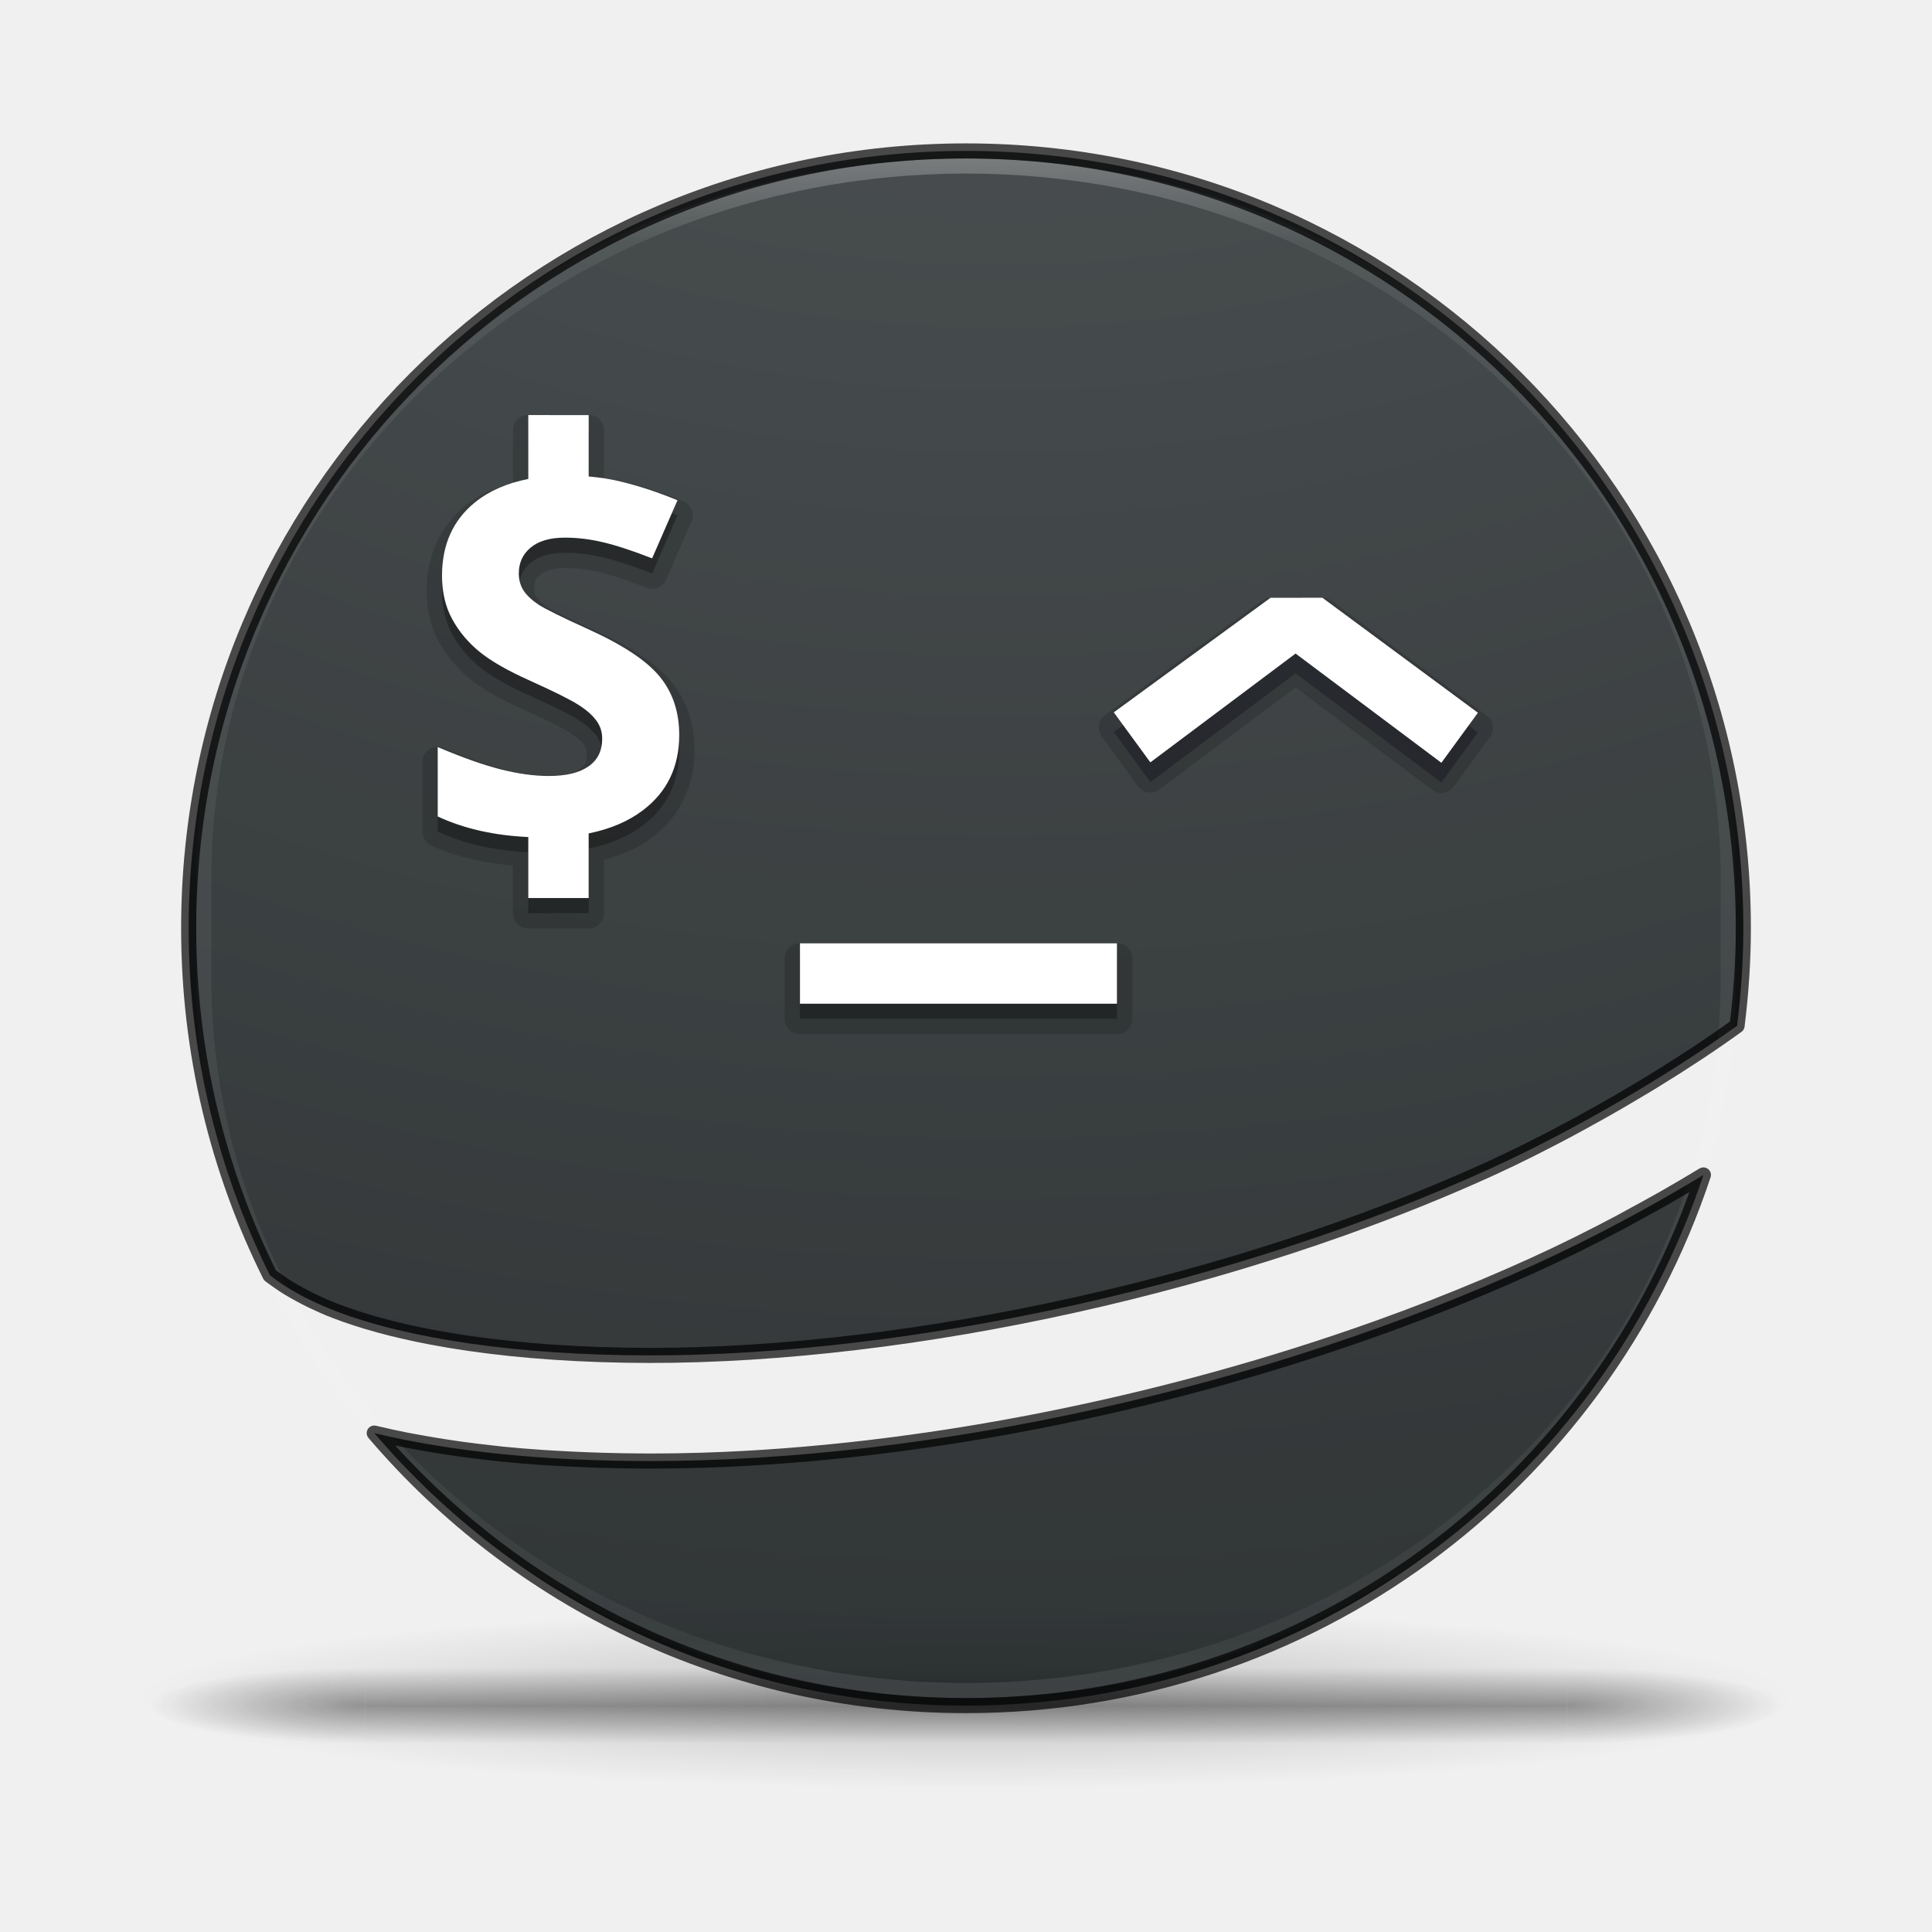
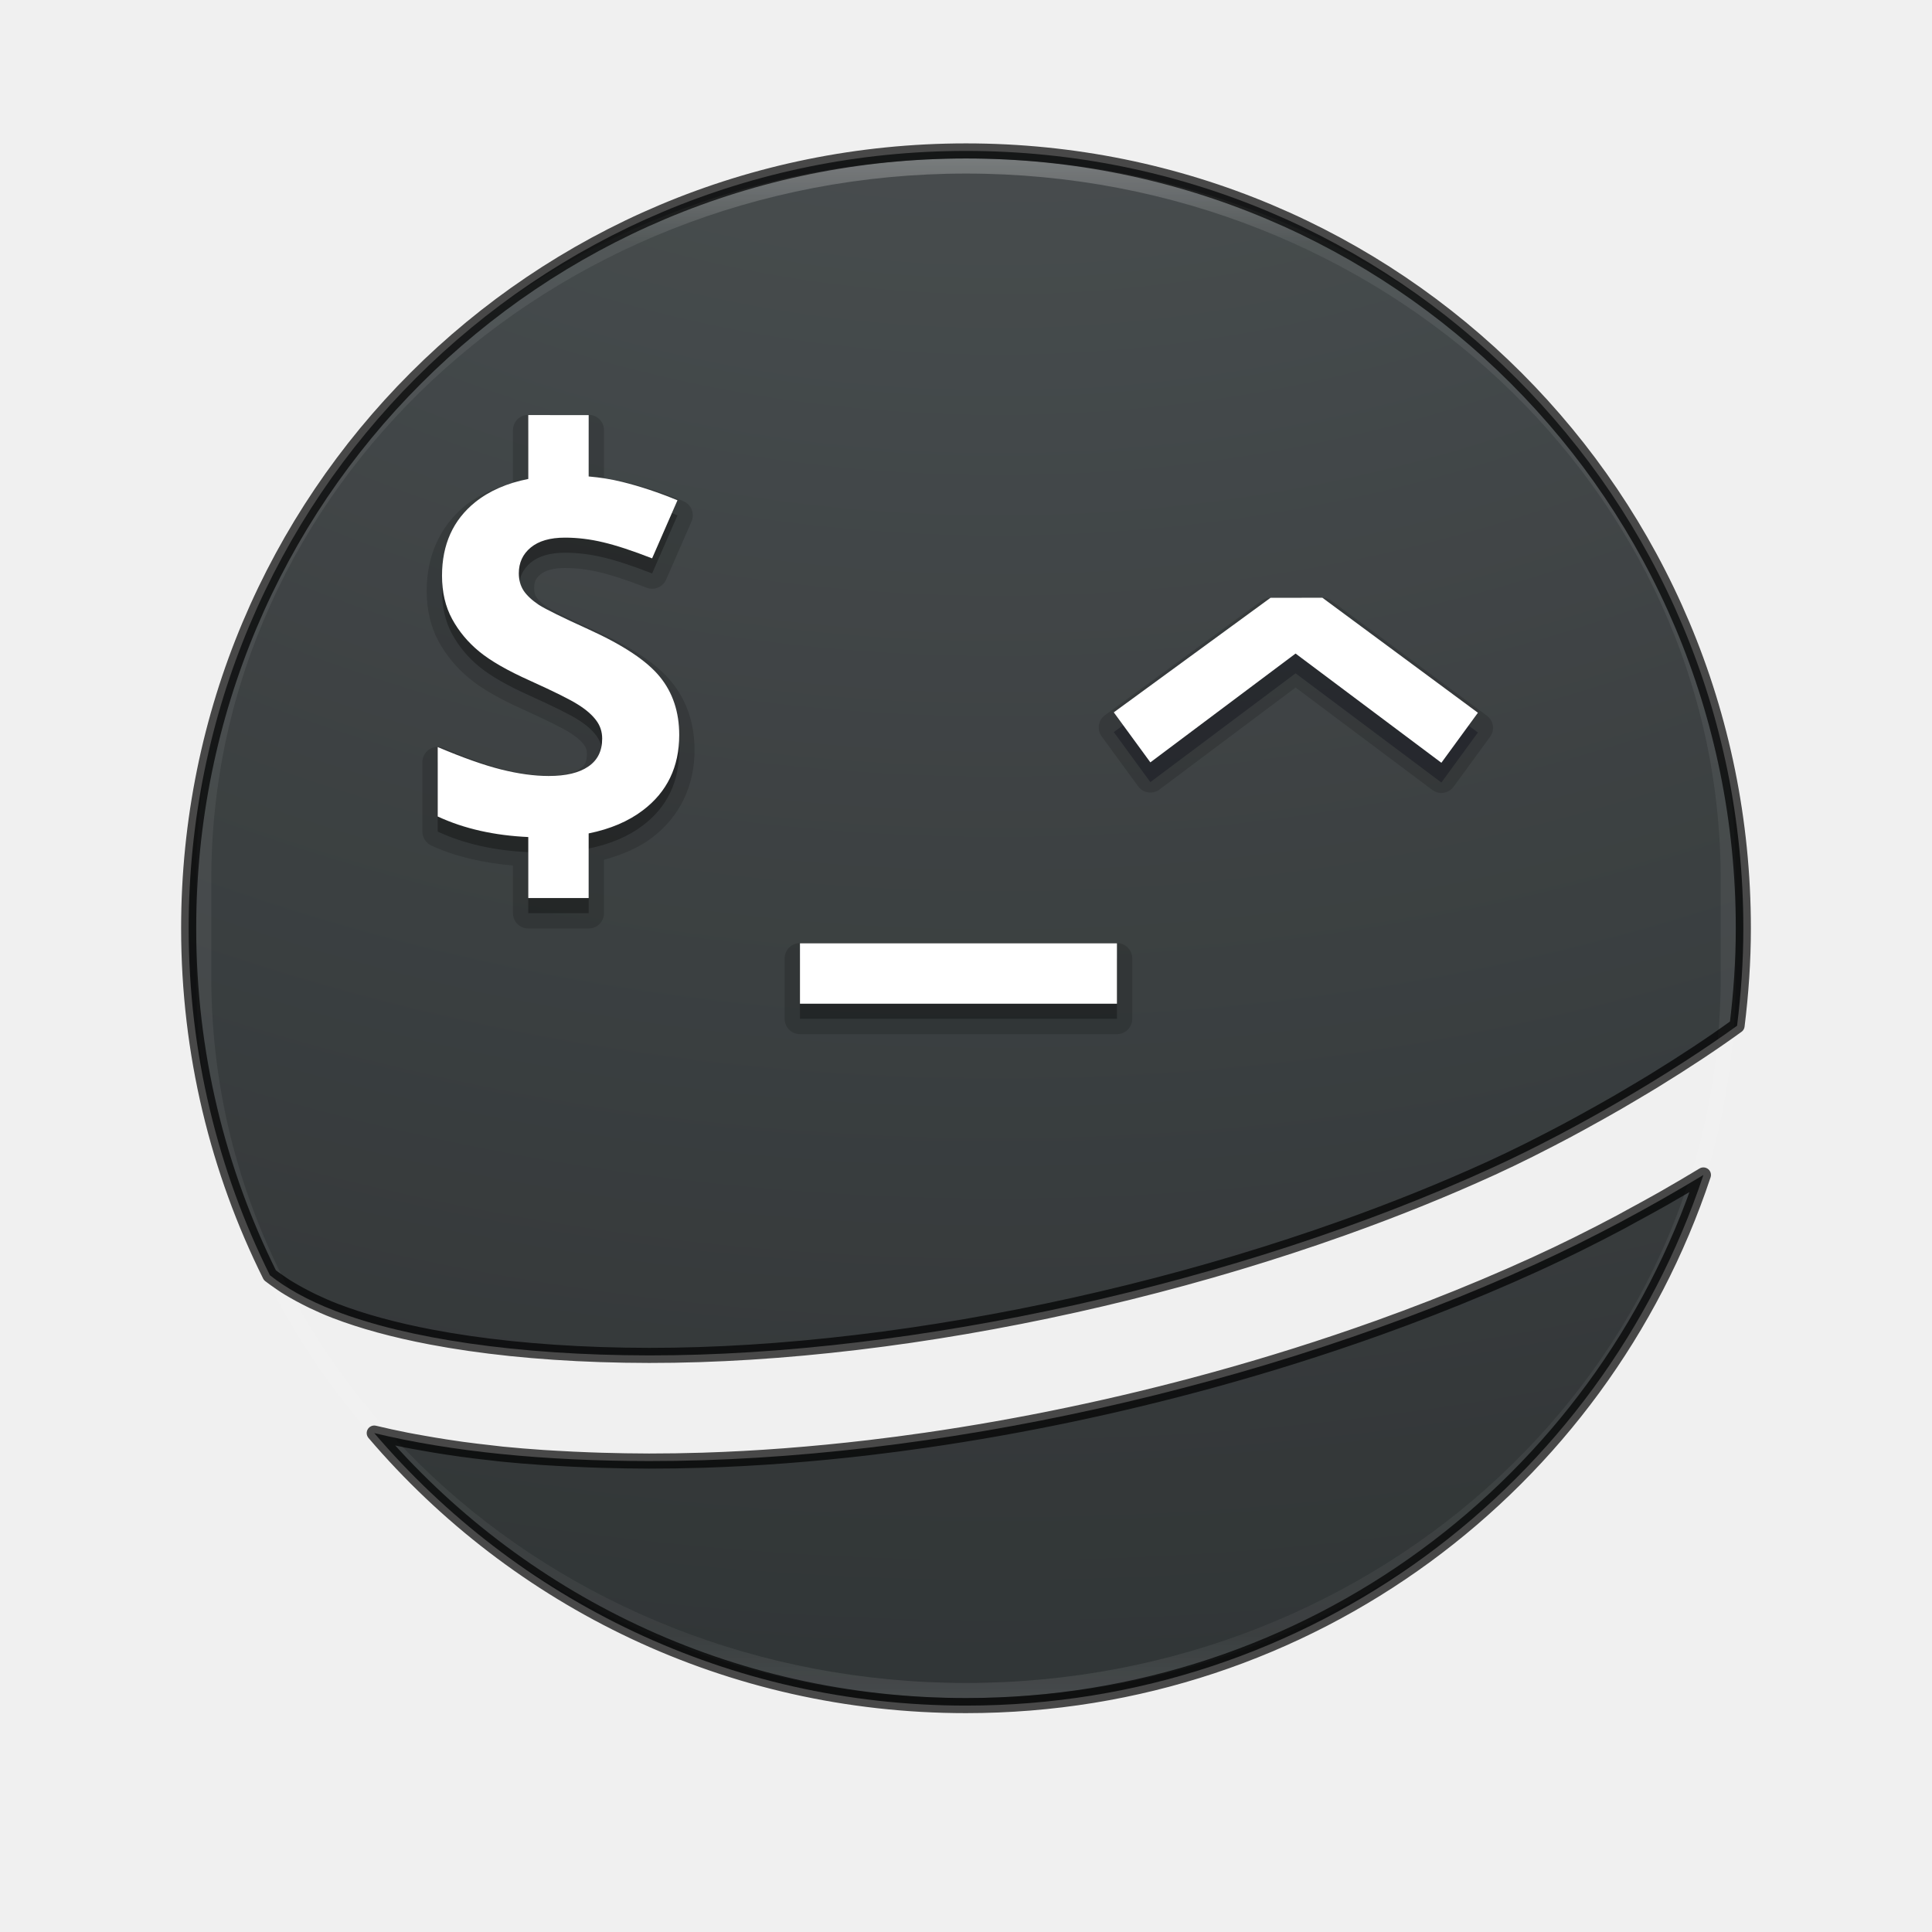
<svg xmlns="http://www.w3.org/2000/svg" xmlns:xlink="http://www.w3.org/1999/xlink" width="128" height="128" viewBox="0 0 128 128" id="svg3419" version="1.1">
  <defs id="defs3421">
    <linearGradient gradientTransform="matrix(2.72973,0,0,2.72973,-1.51352,920.3489)" gradientUnits="userSpaceOnUse" xlink:href="#linearGradient3924" id="linearGradient4136" y2="43" x2="24" y1="5" x1="24" />
    <linearGradient id="linearGradient3924">
      <stop offset="0" style="stop-color:#ffffff;stop-opacity:1" id="stop3926" />
      <stop offset="0.063" style="stop-color:#ffffff;stop-opacity:0.235" id="stop3928" />
      <stop offset="0.951" style="stop-color:#ffffff;stop-opacity:0.157" id="stop3930" />
      <stop offset="1" style="stop-color:#ffffff;stop-opacity:0.392" id="stop3932" />
    </linearGradient>
    <radialGradient gradientTransform="matrix(0,24.13962,-29.63575,0,361.2812,-210.2284)" gradientUnits="userSpaceOnUse" xlink:href="#linearGradient2867-449-88-871-390-598-476-591-434-148-57-177-8-3-3-6-4-8-8-8-5-7-8" id="radialGradient3936-3" fy="9.957" fx="7.118" r="8.933" cy="9.957" cx="7.118" />
    <linearGradient id="linearGradient2867-449-88-871-390-598-476-591-434-148-57-177-8-3-3-6-4-8-8-8-5-7-8">
      <stop offset="0" style="stop-color:#404648;stop-opacity:1" id="stop3750-1-0-7-6-6-1-3-9-3-9-2" />
      <stop offset="1" style="stop-color:#0c1011;stop-opacity:1" id="stop3754-1-8-5-2-7-6-7-1-9-1-0" />
    </linearGradient>
    <radialGradient gradientTransform="matrix(2.003784,0,0,1.4,27.98813,-17.4)" gradientUnits="userSpaceOnUse" xlink:href="#linearGradient3688-166-749-5" id="radialGradient4093" fy="43.5" fx="4.993" r="2.5" cy="43.5" cx="4.993" />
    <linearGradient id="linearGradient3688-166-749-5">
      <stop offset="0" style="stop-color:#181818;stop-opacity:1" id="stop2883-0" />
      <stop offset="1" style="stop-color:#181818;stop-opacity:0" id="stop2885-5" />
    </linearGradient>
    <radialGradient gradientTransform="matrix(2.003784,0,0,1.4,-20.01187,-104.4)" gradientUnits="userSpaceOnUse" xlink:href="#linearGradient3688-166-749-5" id="radialGradient4095" fy="43.5" fx="4.993" r="2.5" cy="43.5" cx="4.993" />
    <linearGradient gradientUnits="userSpaceOnUse" xlink:href="#linearGradient3702-501-757-0" id="linearGradient4097" y2="39.999" x2="25.058" y1="47.028" x1="25.058" />
    <linearGradient id="linearGradient3702-501-757-0">
      <stop offset="0" style="stop-color:#181818;stop-opacity:0" id="stop2895-0" />
      <stop offset="0.5" style="stop-color:#181818;stop-opacity:1" id="stop2897-2" />
      <stop offset="1" style="stop-color:#181818;stop-opacity:0" id="stop2899-6" />
    </linearGradient>
    <radialGradient gradientTransform="matrix(1.556392,0,0,0.1697883,70.27036,1020.993)" gradientUnits="userSpaceOnUse" xlink:href="#linearGradient3811" id="radialGradient4111" fy="93.468" fx="-4.029" r="35.338" cy="93.468" cx="-4.029" />
    <linearGradient id="linearGradient3811">
      <stop offset="0" style="stop-color:#000000;stop-opacity:1" id="stop3813" />
      <stop offset="1" style="stop-color:#000000;stop-opacity:0" id="stop3815" />
    </linearGradient>
  </defs>
  <g id="layer1" transform="translate(0,-924.3622)">
-     <path d="m 119,1036.862 a 55,6 0 0 1 -110,0 55,6 0 1 1 110,0 z" id="path3041" style="color:#000000;display:inline;overflow:visible;visibility:visible;opacity:0.2;fill:url(#radialGradient4111);fill-opacity:1;fill-rule:nonzero;stroke:none;stroke-width:1;marker:none;enable-background:accumulate" />
-     <g transform="matrix(2.699999,0,0,0.5555561,-0.80001,1013.751)" id="g2036" style="display:inline">
-       <g transform="matrix(1.052632,0,0,1.285713,-1.263158,-13.42854)" id="g3712" style="opacity:0.4">
-         <rect width="5" height="7" x="38" y="40" id="rect2801" style="fill:url(#radialGradient4093);fill-opacity:1;stroke:none" />
-         <rect width="5" height="7" x="-10" y="-47" transform="scale(-1,-1)" id="rect3696" style="fill:url(#radialGradient4095);fill-opacity:1;stroke:none" />
-         <rect width="28" height="7" x="10" y="40" id="rect3700" style="fill:url(#linearGradient4097);fill-opacity:1;stroke:none" />
-       </g>
-     </g>
    <path style="color:#000000;display:inline;overflow:visible;visibility:visible;opacity:0.9;fill:url(#radialGradient3936-3);fill-opacity:1;fill-rule:nonzero;stroke:none;stroke-width:1;marker:none;enable-background:accumulate" d="M 64 10 C 35.469 10 12.5 32.969 12.5 61.5 C 12.5 69.774 14.442 77.573 17.881 84.486 C 18.906 85.305 20.343 86.131 22.207 86.85 C 26.952 88.68 34.235 89.789 43.008 89.799 C 60.485 89.815 82.104 85.021 98.816 77.389 C 104.514 74.786 110.839 71.033 115.086 67.957 C 115.349 65.841 115.5 63.689 115.5 61.5 C 115.5 32.969 92.531 10 64 10 z M 112.855 77.844 C 109.331 79.98 105.467 82.047 101.725 83.756 C 83.965 91.867 61.74 96.816 43.002 96.799 C 36.101 96.792 29.967 96.195 24.795 94.945 C 34.227 106.002 48.262 113 64 113 C 86.811 113 106.051 98.312 112.855 77.844 z " transform="translate(0,924.3622)" id="rect5505-21-3" />
    <rect width="101" height="101" rx="50.5" ry="47.232" x="13.5" y="935.362" id="rect6741-7" style="opacity:0.3;fill:none;stroke:url(#linearGradient4136);stroke-width:1;stroke-linecap:round;stroke-linejoin:round;stroke-miterlimit:4;stroke-dasharray:none;stroke-dashoffset:0;stroke-opacity:1" />
    <path style="color:#000000;display:inline;overflow:visible;visibility:visible;opacity:0.7;fill:none;stroke:#000000;stroke-width:1;stroke-linecap:round;stroke-linejoin:round;stroke-miterlimit:4;stroke-dasharray:none;stroke-dashoffset:0;stroke-opacity:1;marker:none;enable-background:accumulate" d="M 64 10 C 35.469 10 12.5 32.969 12.5 61.5 C 12.5 69.774 14.442 77.573 17.881 84.486 C 18.052 84.623 18.251 84.758 18.445 84.895 C 18.595 84.999 18.743 85.105 18.906 85.209 C 19.075 85.317 19.256 85.423 19.439 85.529 C 19.699 85.679 19.971 85.828 20.26 85.975 C 20.402 86.047 20.54 86.12 20.689 86.191 C 21.163 86.417 21.663 86.64 22.207 86.85 C 23.987 87.536 26.123 88.12 28.561 88.584 C 30.186 88.893 31.945 89.148 33.822 89.344 C 35.699 89.539 37.693 89.674 39.789 89.744 C 40.837 89.779 41.911 89.798 43.008 89.799 C 47.377 89.803 52.004 89.506 56.75 88.939 C 57.936 88.798 59.131 88.64 60.33 88.465 C 62.728 88.115 65.145 87.7 67.566 87.223 C 72.409 86.269 77.262 85.069 81.986 83.652 C 84.348 82.944 86.678 82.181 88.957 81.369 C 92.376 80.151 95.683 78.82 98.816 77.389 C 99.635 77.015 100.469 76.612 101.307 76.195 C 101.489 76.105 101.673 76.008 101.855 75.916 C 102.482 75.599 103.111 75.275 103.738 74.941 C 104.039 74.781 104.339 74.619 104.639 74.455 C 105.115 74.196 105.588 73.933 106.059 73.668 C 106.446 73.449 106.835 73.231 107.217 73.01 C 107.549 72.818 107.872 72.623 108.199 72.43 C 108.661 72.156 109.125 71.883 109.574 71.607 C 111.595 70.368 113.467 69.128 115.053 67.98 C 115.064 67.973 115.075 67.965 115.086 67.957 C 115.349 65.841 115.5 63.689 115.5 61.5 C 115.5 32.969 92.531 10 64 10 z M 112.855 77.844 C 111.982 78.373 111.089 78.898 110.182 79.414 C 109.47 79.819 108.744 80.212 108.02 80.604 C 107.808 80.718 107.601 80.838 107.389 80.951 C 107.383 80.954 107.377 80.958 107.371 80.961 C 106.437 81.458 105.497 81.94 104.557 82.406 C 104.553 82.408 104.55 82.41 104.547 82.412 C 103.604 82.879 102.66 83.329 101.725 83.756 C 100.615 84.263 99.487 84.756 98.344 85.238 C 96.058 86.202 93.711 87.115 91.316 87.973 C 87.725 89.259 84.029 90.423 80.281 91.451 C 74.034 93.165 67.642 94.504 61.348 95.414 C 60.089 95.596 58.833 95.761 57.584 95.908 C 53.837 96.349 50.144 96.632 46.555 96.744 C 45.358 96.781 44.173 96.8 43.002 96.799 C 41.937 96.798 40.898 96.777 39.871 96.748 C 39.602 96.74 39.338 96.73 39.072 96.721 C 38.333 96.694 37.604 96.659 36.885 96.617 C 36.574 96.599 36.262 96.583 35.955 96.562 C 35.037 96.5 34.132 96.427 33.25 96.338 C 33.244 96.337 33.238 96.337 33.232 96.336 C 33.011 96.314 32.799 96.284 32.58 96.26 C 31.9 96.185 31.23 96.106 30.572 96.016 C 30.214 95.967 29.863 95.913 29.512 95.859 C 29.009 95.782 28.515 95.698 28.027 95.611 C 27.655 95.545 27.28 95.48 26.916 95.408 C 26.193 95.265 25.484 95.112 24.795 94.945 C 34.227 106.002 48.262 113 64 113 C 86.811 113 106.051 98.312 112.855 77.844 z " transform="translate(0,924.3622)" id="rect5505-21-3-1" />
    <path d="m 35,951.845 a 1.016,1.016 0 0 0 -1.016,1.016 l 0,3.488 c -1.175,0.326 -2.254,0.786 -3.135,1.49 a 1.016,1.016 0 0 0 -0.002,0.002 c -1.692,1.363 -2.578,3.356 -2.578,5.662 0,1.235 0.256,2.374 0.795,3.361 0.511,0.936 1.2,1.759 2.043,2.453 0.866,0.713 2.057,1.382 3.604,2.074 1.585,0.717 2.645,1.256 3.041,1.51 a 1.016,1.016 0 0 0 0.01,0.006 c 0.452,0.283 0.75,0.557 0.916,0.781 a 1.016,1.016 0 0 0 0.01,0.012 c 0.138,0.181 0.193,0.338 0.193,0.598 0,0.565 -0.117,0.767 -0.477,1.01 a 1.016,1.016 0 0 0 -0.008,0.004 c -0.358,0.246 -1.025,0.445 -2.043,0.445 -0.848,0 -1.82,-0.131 -2.908,-0.402 l -0.002,0 c -1.065,-0.268 -2.423,-0.745 -4.047,-1.434 a 1.016,1.016 0 0 0 -1.412,0.936 l 0,4.6 a 1.016,1.016 0 0 0 0.588,0.922 c 1.63,0.758 3.465,1.149 5.412,1.33 l 0,3.152 a 1.016,1.016 0 0 0 1.016,1.016 l 4,0 a 1.016,1.016 0 0 0 1.016,-1.016 l 0,-3.535 c 1.197,-0.332 2.296,-0.787 3.197,-1.475 1.826,-1.385 2.803,-3.428 2.803,-5.793 0,-1.711 -0.5,-3.259 -1.504,-4.49 -1.029,-1.272 -2.719,-2.354 -5.086,-3.43 -1.715,-0.779 -2.827,-1.338 -3.168,-1.553 -0.375,-0.254 -0.606,-0.487 -0.715,-0.648 -0.099,-0.156 -0.154,-0.324 -0.154,-0.594 0,-0.449 0.101,-0.66 0.422,-0.926 0.288,-0.239 0.783,-0.422 1.617,-0.422 0.744,0 1.506,0.092 2.285,0.277 a 1.016,1.016 0 0 0 0.002,0 c 0.789,0.185 1.838,0.527 3.119,1.027 a 1.016,1.016 0 0 0 1.301,-0.541 l 1.68,-3.848 a 1.016,1.016 0 0 0 -0.545,-1.346 c -1.305,-0.538 -2.566,-0.959 -3.785,-1.26 l -0.002,0 c -0.477,-0.119 -0.975,-0.169 -1.467,-0.24 l 0,-3.205 a 1.016,1.016 0 0 0 -1.016,-1.016 l -4,0 z m 18,35 a 1.016,1.016 0 0 0 -1.016,1.016 l 0,4 a 1.016,1.016 0 0 0 1.016,1.016 l 21,0 a 1.016,1.016 0 0 0 1.016,-1.016 l 0,-4 a 1.016,1.016 0 0 0 -1.016,-1.016 l -21,0 z" id="path3485" style="color:#000000;clip-rule:nonzero;display:inline;overflow:visible;visibility:visible;opacity:0.15;isolation:auto;mix-blend-mode:normal;color-interpolation:sRGB;color-interpolation-filters:linearRGB;solid-color:#000000;solid-opacity:1;fill:#000000;fill-opacity:1;fill-rule:nonzero;stroke:none;stroke-width:1;stroke-linecap:butt;stroke-linejoin:miter;stroke-miterlimit:4;stroke-dasharray:none;stroke-dashoffset:0;stroke-opacity:1;marker:none;color-rendering:auto;image-rendering:auto;shape-rendering:auto;text-rendering:auto;enable-background:accumulate" />
    <path style="color:#000000;clip-rule:nonzero;display:inline;overflow:visible;visibility:visible;opacity:0.3;isolation:auto;mix-blend-mode:normal;color-interpolation:sRGB;color-interpolation-filters:linearRGB;solid-color:#000000;solid-opacity:1;fill:#000000;fill-opacity:1;fill-rule:nonzero;stroke:none;stroke-width:1;stroke-linecap:butt;stroke-linejoin:miter;stroke-miterlimit:4;stroke-dasharray:none;stroke-dashoffset:0;stroke-opacity:1;marker:none;color-rendering:auto;image-rendering:auto;shape-rendering:auto;text-rendering:auto;enable-background:accumulate" d="m 35,952.861 0,4.234 c -1.399,0.273 -2.573,0.783 -3.516,1.537 -1.466,1.182 -2.199,2.806 -2.199,4.871 0,1.096 0.224,2.055 0.672,2.875 0.448,0.82 1.047,1.537 1.797,2.154 0.75,0.617 1.875,1.263 3.375,1.934 1.601,0.724 2.657,1.25 3.172,1.58 0.526,0.33 0.925,0.675 1.193,1.037 0.269,0.351 0.402,0.757 0.402,1.215 0,0.82 -0.308,1.436 -0.924,1.852 -0.604,0.415 -1.477,0.623 -2.619,0.623 -0.951,0 -2.003,-0.144 -3.156,-0.432 -1.142,-0.287 -2.541,-0.782 -4.197,-1.484 l 0,4.6 c 1.764,0.82 3.773,1.259 6,1.361 l 0,4.043 4,0 0,-4.283 c 1.43,-0.289 2.633,-0.799 3.6,-1.537 1.601,-1.214 2.4,-2.875 2.4,-4.982 0,-1.522 -0.425,-2.804 -1.275,-3.848 -0.851,-1.054 -2.424,-2.103 -4.719,-3.146 -1.735,-0.788 -2.837,-1.331 -3.307,-1.629 -0.459,-0.309 -0.795,-0.622 -1.008,-0.941 -0.213,-0.33 -0.318,-0.714 -0.318,-1.15 0,-0.703 0.263,-1.271 0.789,-1.707 0.526,-0.436 1.281,-0.656 2.266,-0.656 0.828,0 1.669,0.102 2.52,0.305 0.862,0.202 1.946,0.557 3.256,1.068 l 1.68,-3.848 c -1.265,-0.522 -2.48,-0.925 -3.645,-1.213 -0.721,-0.18 -1.469,-0.298 -2.238,-0.365 l 0,-4.066 z m 18,35 0,4 21,0 0,-4 z" id="rect4237-3" />
    <g id="g4388">
      <path id="rect4237" d="m 35,951.861 0,4.234 c -1.399,0.273 -2.573,0.783 -3.516,1.537 -1.466,1.182 -2.199,2.806 -2.199,4.871 0,1.096 0.224,2.055 0.672,2.875 0.448,0.82 1.047,1.537 1.797,2.154 0.75,0.617 1.875,1.263 3.375,1.934 1.601,0.724 2.657,1.25 3.172,1.58 0.526,0.33 0.925,0.675 1.193,1.037 0.269,0.351 0.402,0.757 0.402,1.215 0,0.82 -0.308,1.436 -0.924,1.852 -0.604,0.415 -1.477,0.623 -2.619,0.623 -0.951,0 -2.003,-0.144 -3.156,-0.432 -1.142,-0.287 -2.541,-0.782 -4.197,-1.484 l 0,4.6 c 1.764,0.82 3.773,1.259 6,1.361 l 0,4.043 4,0 0,-4.283 c 1.43,-0.289 2.633,-0.799 3.6,-1.537 1.601,-1.214 2.4,-2.875 2.4,-4.982 0,-1.522 -0.425,-2.804 -1.275,-3.848 -0.851,-1.054 -2.424,-2.103 -4.719,-3.146 -1.735,-0.788 -2.837,-1.331 -3.307,-1.629 -0.459,-0.309 -0.795,-0.622 -1.008,-0.941 -0.213,-0.33 -0.318,-0.714 -0.318,-1.15 0,-0.703 0.263,-1.271 0.789,-1.707 0.526,-0.436 1.281,-0.656 2.266,-0.656 0.828,0 1.669,0.102 2.52,0.305 0.862,0.202 1.946,0.557 3.256,1.068 l 1.68,-3.848 c -1.265,-0.522 -2.48,-0.925 -3.645,-1.213 -0.721,-0.18 -1.469,-0.298 -2.238,-0.365 l 0,-4.066 z m 18,35 0,4 21,0 0,-4 z" style="color:#000000;clip-rule:nonzero;display:inline;overflow:visible;visibility:visible;opacity:1;isolation:auto;mix-blend-mode:normal;color-interpolation:sRGB;color-interpolation-filters:linearRGB;solid-color:#000000;solid-opacity:1;fill:#ffffff;fill-opacity:1;fill-rule:nonzero;stroke:none;stroke-width:5;stroke-linecap:butt;stroke-linejoin:miter;stroke-miterlimit:4;stroke-dasharray:none;stroke-dashoffset:0;stroke-opacity:1;marker:none;color-rendering:auto;image-rendering:auto;shape-rendering:auto;text-rendering:auto;enable-background:accumulate" />
    </g>
    <path style="opacity:0.15;fill:#000000;fill-opacity:1;fill-rule:evenodd;stroke:#000000;stroke-width:2;stroke-linecap:butt;stroke-linejoin:round;stroke-miterlimit:4;stroke-dasharray:none;stroke-opacity:1" d="m 84.179,964.966 -10.386,7.591 2.422,3.314 9.621,-7.209 9.66,7.236 2.42,-3.314 -10.303,-7.619 z" id="path4393-56" />
    <path style="opacity:0.3;fill:#00000f;fill-opacity:0.941;fill-rule:evenodd;stroke:none;stroke-width:1px;stroke-linecap:butt;stroke-linejoin:miter;stroke-opacity:1" d="m 84.178,965.274 -10.386,7.591 2.422,3.314 9.621,-7.209 9.66,7.236 2.42,-3.314 -10.303,-7.619 z" id="path4393-5" />
    <path style="fill:#ffffff;fill-rule:evenodd;stroke:none;stroke-width:1px;stroke-linecap:butt;stroke-linejoin:miter;stroke-opacity:1" d="m 84.178,963.966 -10.386,7.591 2.422,3.314 9.621,-7.209 9.66,7.236 2.42,-3.314 -10.303,-7.619 z" id="path4393" />
  </g>
</svg>
